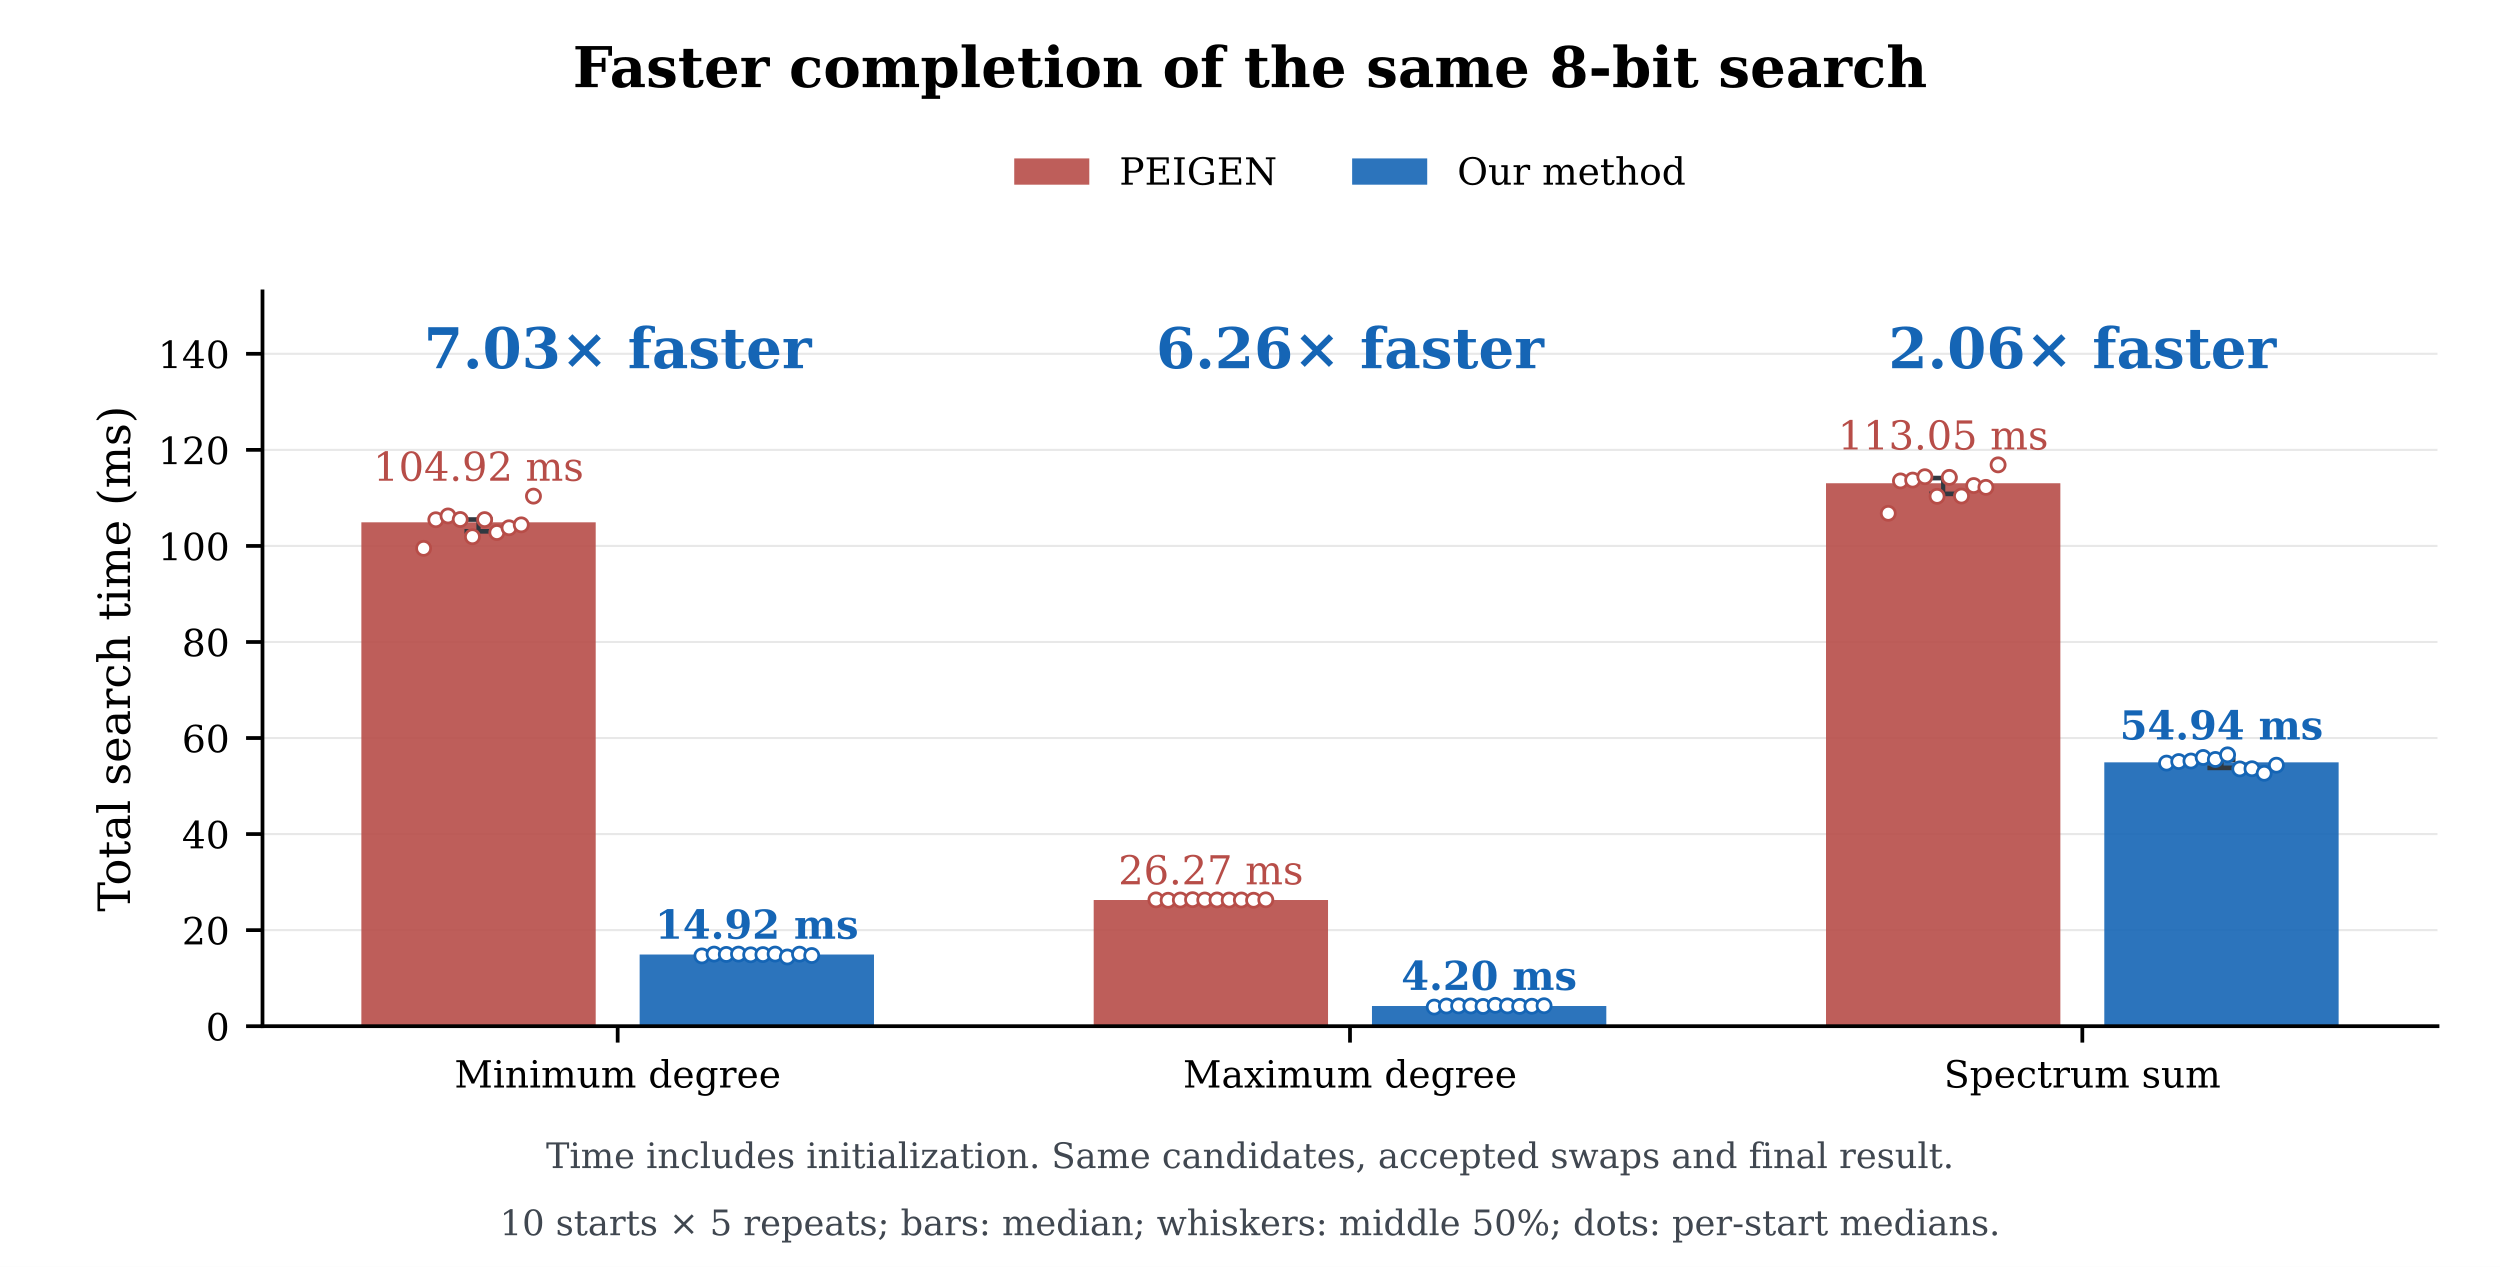
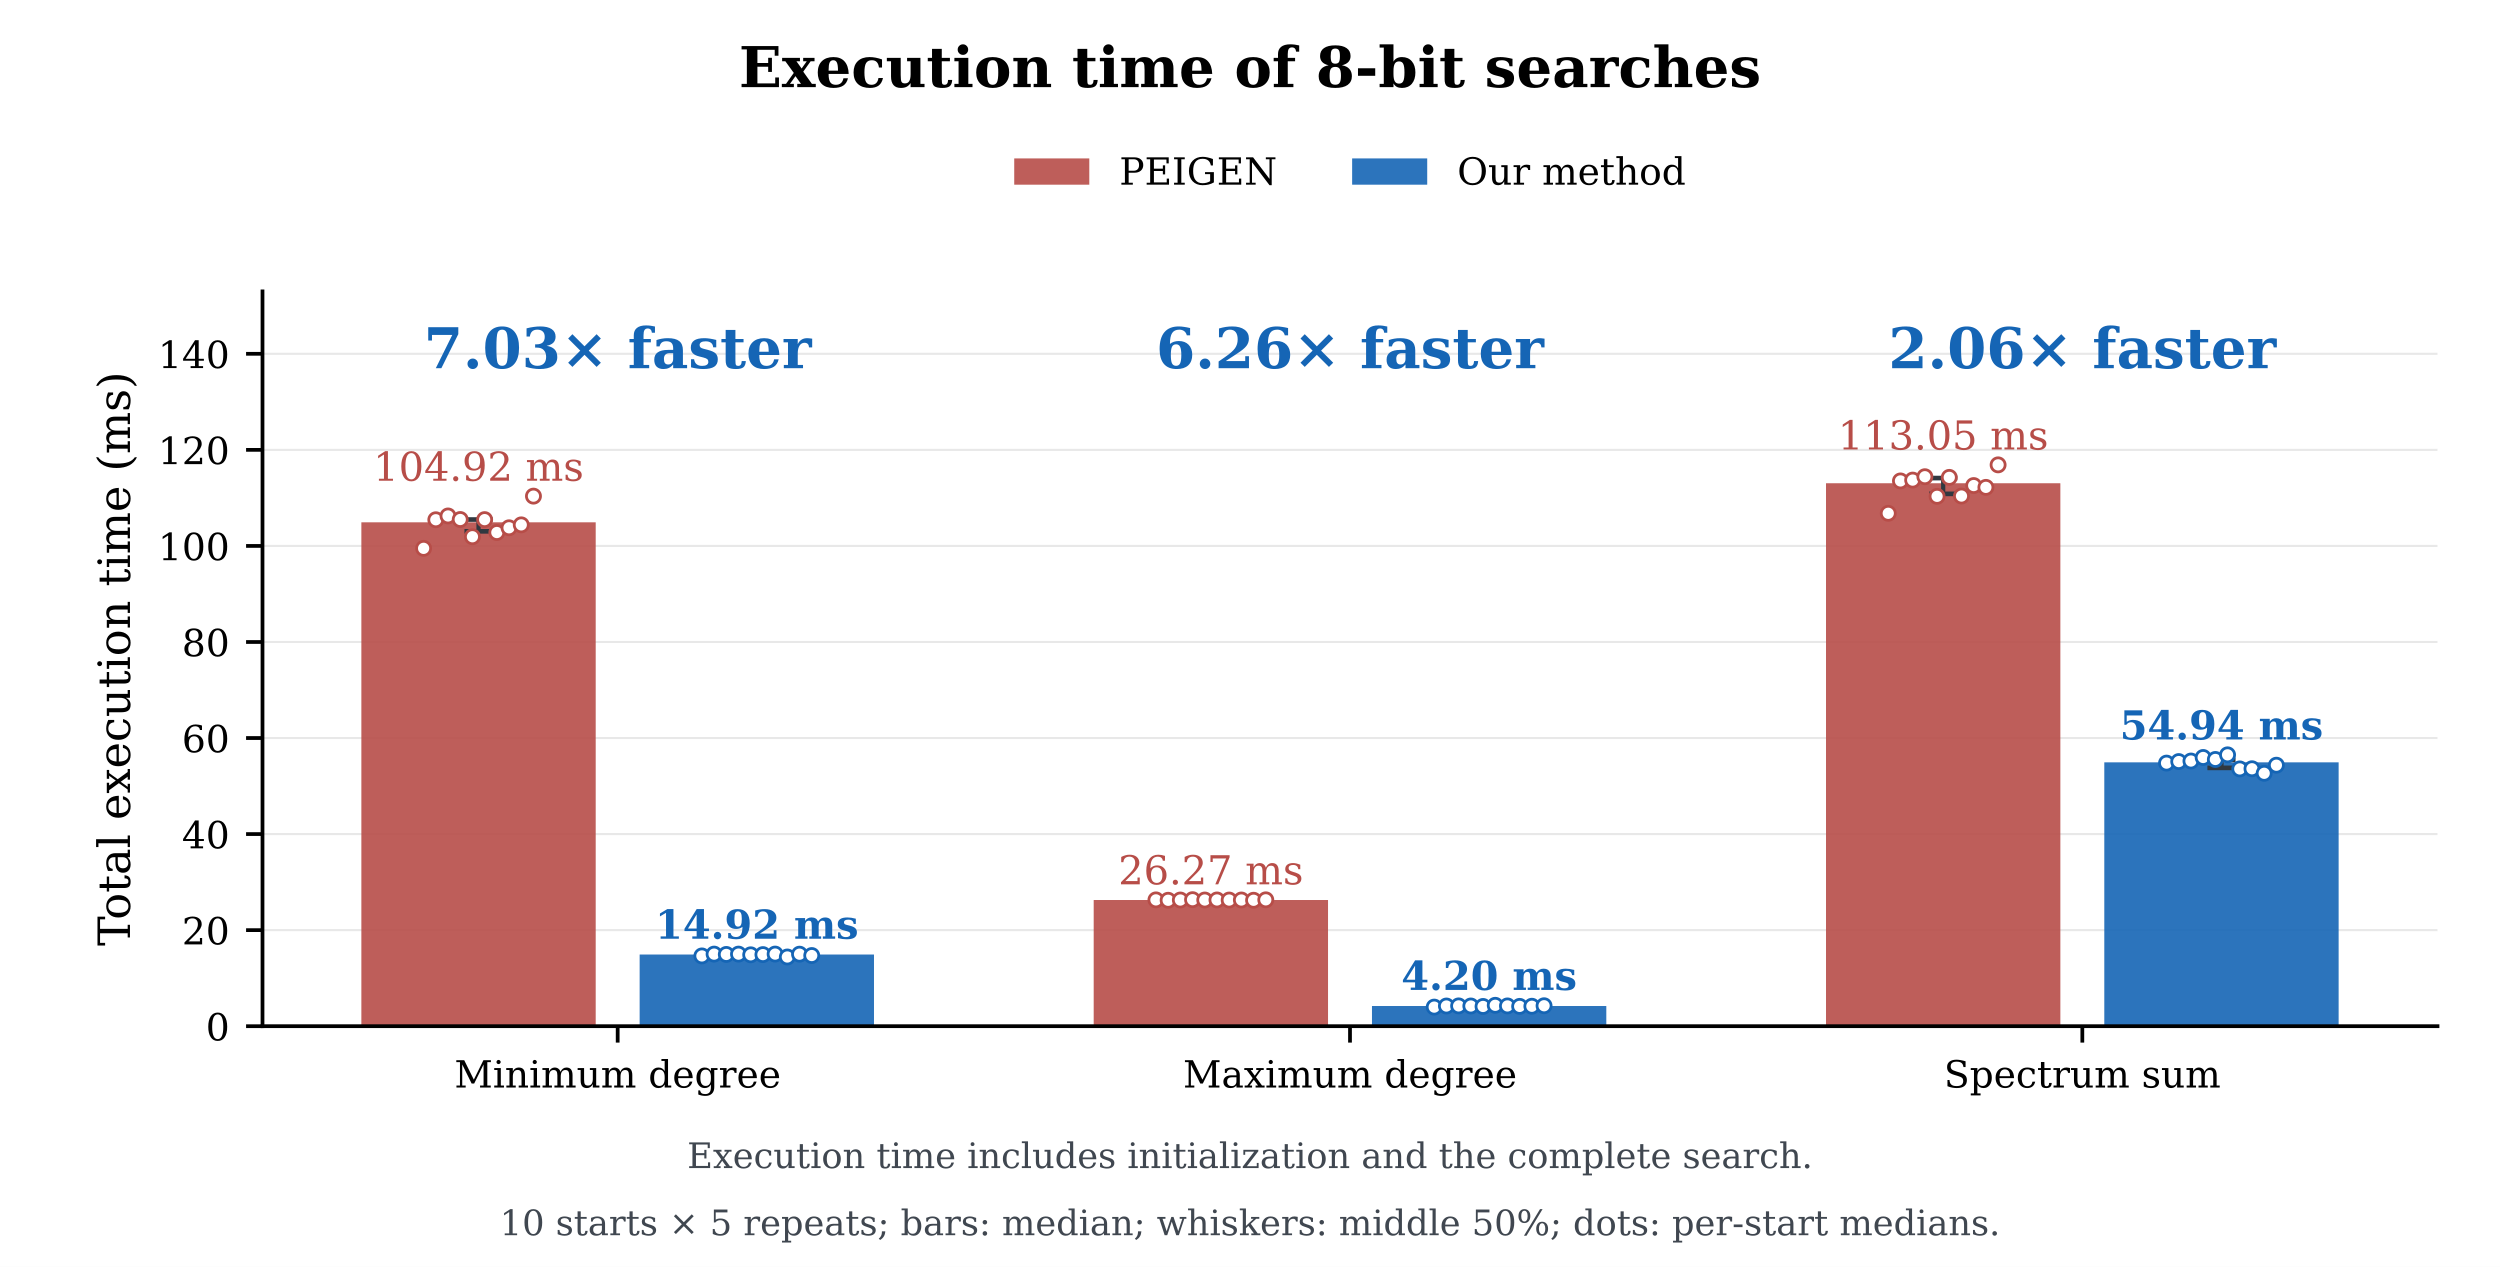
<svg xmlns="http://www.w3.org/2000/svg" xmlns:xlink="http://www.w3.org/1999/xlink" width="532.8pt" height="270pt" viewBox="0 0 532.8 270" version="1.1">
  <defs>
    <style type="text/css">*{stroke-linejoin: round; stroke-linecap: butt}</style>
  </defs>
  <g id="figure_1">
    <g id="patch_1">
      <path d="M 0 270  L 532.8 270  L 532.8 0  L 0 0  z " style="fill: #ffffff" />
    </g>
    <g id="axes_1">
      <g id="patch_2">
        <path d="M 55.944 218.7  L 519.48 218.7  L 519.48 62.1  L 55.944 62.1  z " style="fill: #ffffff" />
      </g>
      <g id="matplotlib.axis_1">
        <g id="xtick_1">
          <g id="line2d_1">
            <defs>
              <path id="me6ac24c395" d="M 0 0  L 0 3.5  " style="stroke: #000000; stroke-width: 0.8" />
            </defs>
            <g>
              <use xlink:href="#me6ac24c395" x="131.639" y="218.7" style="stroke: #000000; stroke-width: 0.8" />
            </g>
          </g>
          <g id="text_1">
            <text style="font-size: 8px; font-family: 'DejaVu Serif'; text-anchor: middle" x="131.639" y="231.779" transform="rotate(-0 131.6393 231.7788)">Minimum degree</text>
          </g>
        </g>
        <g id="xtick_2">
          <g id="line2d_2">
            <g>
              <use xlink:href="#me6ac24c395" x="287.712" y="218.7" style="stroke: #000000; stroke-width: 0.8" />
            </g>
          </g>
          <g id="text_2">
            <text style="font-size: 8px; font-family: 'DejaVu Serif'; text-anchor: middle" x="287.712" y="231.779" transform="rotate(-0 287.712 231.7788)">Maximum degree</text>
          </g>
        </g>
        <g id="xtick_3">
          <g id="line2d_3">
            <g>
              <use xlink:href="#me6ac24c395" x="443.785" y="218.7" style="stroke: #000000; stroke-width: 0.8" />
            </g>
          </g>
          <g id="text_3">
            <text style="font-size: 8px; font-family: 'DejaVu Serif'; text-anchor: middle" x="443.785" y="231.779" transform="rotate(-0 443.7847 231.7788)">Spectrum sum</text>
          </g>
        </g>
      </g>
      <g id="matplotlib.axis_2">
        <g id="ytick_1">
          <g id="line2d_4">
            <path d="M 55.944 218.7  L 519.48 218.7  " clip-path="url(#pdd8ad0d260)" style="fill: none; stroke: #b0b0b0; stroke-opacity: 0.3; stroke-width: 0.45; stroke-linecap: square" />
          </g>
          <g id="line2d_5">
            <defs>
              <path id="m0df696d80e" d="M 0 0  L -3.5 0  " style="stroke: #000000; stroke-width: 0.8" />
            </defs>
            <g>
              <use xlink:href="#m0df696d80e" x="55.944" y="218.7" style="stroke: #000000; stroke-width: 0.8" />
            </g>
          </g>
          <g id="text_4">
            <text style="font-size: 8px; font-family: 'DejaVu Serif'; text-anchor: end" x="48.944" y="221.739" transform="rotate(-0 48.944 221.7394)">0</text>
          </g>
        </g>
        <g id="ytick_2">
          <g id="line2d_6">
            <path d="M 55.944 198.229  L 519.48 198.229  " clip-path="url(#pdd8ad0d260)" style="fill: none; stroke: #b0b0b0; stroke-opacity: 0.3; stroke-width: 0.45; stroke-linecap: square" />
          </g>
          <g id="line2d_7">
            <g>
              <use xlink:href="#m0df696d80e" x="55.944" y="198.229" style="stroke: #000000; stroke-width: 0.8" />
            </g>
          </g>
          <g id="text_5">
            <text style="font-size: 8px; font-family: 'DejaVu Serif'; text-anchor: end" x="48.944" y="201.269" transform="rotate(-0 48.944 201.2688)">20</text>
          </g>
        </g>
        <g id="ytick_3">
          <g id="line2d_8">
            <path d="M 55.944 177.759  L 519.48 177.759  " clip-path="url(#pdd8ad0d260)" style="fill: none; stroke: #b0b0b0; stroke-opacity: 0.3; stroke-width: 0.45; stroke-linecap: square" />
          </g>
          <g id="line2d_9">
            <g>
              <use xlink:href="#m0df696d80e" x="55.944" y="177.759" style="stroke: #000000; stroke-width: 0.8" />
            </g>
          </g>
          <g id="text_6">
            <text style="font-size: 8px; font-family: 'DejaVu Serif'; text-anchor: end" x="48.944" y="180.798" transform="rotate(-0 48.944 180.7982)">40</text>
          </g>
        </g>
        <g id="ytick_4">
          <g id="line2d_10">
            <path d="M 55.944 157.288  L 519.48 157.288  " clip-path="url(#pdd8ad0d260)" style="fill: none; stroke: #b0b0b0; stroke-opacity: 0.3; stroke-width: 0.45; stroke-linecap: square" />
          </g>
          <g id="line2d_11">
            <g>
              <use xlink:href="#m0df696d80e" x="55.944" y="157.288" style="stroke: #000000; stroke-width: 0.8" />
            </g>
          </g>
          <g id="text_7">
            <text style="font-size: 8px; font-family: 'DejaVu Serif'; text-anchor: end" x="48.944" y="160.328" transform="rotate(-0 48.944 160.3276)">60</text>
          </g>
        </g>
        <g id="ytick_5">
          <g id="line2d_12">
            <path d="M 55.944 136.818  L 519.48 136.818  " clip-path="url(#pdd8ad0d260)" style="fill: none; stroke: #b0b0b0; stroke-opacity: 0.3; stroke-width: 0.45; stroke-linecap: square" />
          </g>
          <g id="line2d_13">
            <g>
              <use xlink:href="#m0df696d80e" x="55.944" y="136.818" style="stroke: #000000; stroke-width: 0.8" />
            </g>
          </g>
          <g id="text_8">
            <text style="font-size: 8px; font-family: 'DejaVu Serif'; text-anchor: end" x="48.944" y="139.857" transform="rotate(-0 48.944 139.857)">80</text>
          </g>
        </g>
        <g id="ytick_6">
          <g id="line2d_14">
            <path d="M 55.944 116.347  L 519.48 116.347  " clip-path="url(#pdd8ad0d260)" style="fill: none; stroke: #b0b0b0; stroke-opacity: 0.3; stroke-width: 0.45; stroke-linecap: square" />
          </g>
          <g id="line2d_15">
            <g>
              <use xlink:href="#m0df696d80e" x="55.944" y="116.347" style="stroke: #000000; stroke-width: 0.8" />
            </g>
          </g>
          <g id="text_9">
            <text style="font-size: 8px; font-family: 'DejaVu Serif'; text-anchor: end" x="48.944" y="119.386" transform="rotate(-0 48.944 119.3864)">100</text>
          </g>
        </g>
        <g id="ytick_7">
          <g id="line2d_16">
            <path d="M 55.944 95.876  L 519.48 95.876  " clip-path="url(#pdd8ad0d260)" style="fill: none; stroke: #b0b0b0; stroke-opacity: 0.3; stroke-width: 0.45; stroke-linecap: square" />
          </g>
          <g id="line2d_17">
            <g>
              <use xlink:href="#m0df696d80e" x="55.944" y="95.876" style="stroke: #000000; stroke-width: 0.8" />
            </g>
          </g>
          <g id="text_10">
            <text style="font-size: 8px; font-family: 'DejaVu Serif'; text-anchor: end" x="48.944" y="98.916" transform="rotate(-0 48.944 98.91585)">120</text>
          </g>
        </g>
        <g id="ytick_8">
          <g id="line2d_18">
            <path d="M 55.944 75.406  L 519.48 75.406  " clip-path="url(#pdd8ad0d260)" style="fill: none; stroke: #b0b0b0; stroke-opacity: 0.3; stroke-width: 0.45; stroke-linecap: square" />
          </g>
          <g id="line2d_19">
            <g>
              <use xlink:href="#m0df696d80e" x="55.944" y="75.406" style="stroke: #000000; stroke-width: 0.8" />
            </g>
          </g>
          <g id="text_11">
            <text style="font-size: 8px; font-family: 'DejaVu Serif'; text-anchor: end" x="48.944" y="78.445" transform="rotate(-0 48.944 78.44526)">140</text>
          </g>
        </g>
        <g id="text_12">
-           <text style="font-size: 9.5px; font-family: 'DejaVu Serif'; text-anchor: middle" x="27.698" y="140.4" transform="rotate(-90 27.6983 140.4)">Total search time (ms)</text>
+           <text style="font-size: 9.5px; font-family: 'DejaVu Serif'; text-anchor: middle" x="27.698" y="140.4" transform="rotate(-90 27.6983 140.4)">Total execution time (ms)</text>
        </g>
      </g>
      <g id="patch_3">
        <path d="M 77.014 218.7  L 126.957 218.7  L 126.957 111.315  L 77.014 111.315  z " clip-path="url(#pdd8ad0d260)" style="fill: #b74d48; opacity: 0.9" />
      </g>
      <g id="patch_4">
        <path d="M 136.321 218.7  L 186.265 218.7  L 186.265 203.428  L 136.321 203.428  z " clip-path="url(#pdd8ad0d260)" style="fill: #1565b5; opacity: 0.9" />
      </g>
      <g id="patch_5">
        <path d="M 233.087 218.7  L 283.03 218.7  L 283.03 191.81  L 233.087 191.81  z " clip-path="url(#pdd8ad0d260)" style="fill: #b74d48; opacity: 0.9" />
      </g>
      <g id="patch_6">
        <path d="M 292.394 218.7  L 342.337 218.7  L 342.337 214.4  L 292.394 214.4  z " clip-path="url(#pdd8ad0d260)" style="fill: #1565b5; opacity: 0.9" />
      </g>
      <g id="patch_7">
        <path d="M 389.159 218.7  L 439.103 218.7  L 439.103 102.989  L 389.159 102.989  z " clip-path="url(#pdd8ad0d260)" style="fill: #b74d48; opacity: 0.9" />
      </g>
      <g id="patch_8">
        <path d="M 448.467 218.7  L 498.41 218.7  L 498.41 162.47  L 448.467 162.47  z " clip-path="url(#pdd8ad0d260)" style="fill: #1565b5; opacity: 0.9" />
      </g>
      <g id="LineCollection_1">
        <path d="M 101.985 113.238  L 101.985 110.723  " clip-path="url(#pdd8ad0d260)" style="fill: none; stroke: #313840; stroke-width: 0.9" />
      </g>
      <g id="line2d_20">
        <defs>
          <path id="mb91afbdc33" d="M 3 0  L -3 -0  " style="stroke: #313840" />
        </defs>
        <g clip-path="url(#pdd8ad0d260)">
          <use xlink:href="#mb91afbdc33" x="101.985" y="113.238" style="fill: #313840; stroke: #313840" />
        </g>
      </g>
      <g id="line2d_21">
        <g clip-path="url(#pdd8ad0d260)">
          <use xlink:href="#mb91afbdc33" x="101.985" y="110.723" style="fill: #313840; stroke: #313840" />
        </g>
      </g>
      <g id="LineCollection_2">
        <path d="M 161.293 203.605  L 161.293 203.344  " clip-path="url(#pdd8ad0d260)" style="fill: none; stroke: #313840; stroke-width: 0.9" />
      </g>
      <g id="line2d_22">
        <g clip-path="url(#pdd8ad0d260)">
          <use xlink:href="#mb91afbdc33" x="161.293" y="203.605" style="fill: #313840; stroke: #313840" />
        </g>
      </g>
      <g id="line2d_23">
        <g clip-path="url(#pdd8ad0d260)">
          <use xlink:href="#mb91afbdc33" x="161.293" y="203.344" style="fill: #313840; stroke: #313840" />
        </g>
      </g>
      <g id="LineCollection_3">
        <path d="M 258.058 191.816  L 258.058 191.788  " clip-path="url(#pdd8ad0d260)" style="fill: none; stroke: #313840; stroke-width: 0.9" />
      </g>
      <g id="line2d_24">
        <g clip-path="url(#pdd8ad0d260)">
          <use xlink:href="#mb91afbdc33" x="258.058" y="191.816" style="fill: #313840; stroke: #313840" />
        </g>
      </g>
      <g id="line2d_25">
        <g clip-path="url(#pdd8ad0d260)">
          <use xlink:href="#mb91afbdc33" x="258.058" y="191.788" style="fill: #313840; stroke: #313840" />
        </g>
      </g>
      <g id="LineCollection_4">
        <path d="M 317.366 214.473  L 317.366 214.38  " clip-path="url(#pdd8ad0d260)" style="fill: none; stroke: #313840; stroke-width: 0.9" />
      </g>
      <g id="line2d_26">
        <g clip-path="url(#pdd8ad0d260)">
          <use xlink:href="#mb91afbdc33" x="317.366" y="214.473" style="fill: #313840; stroke: #313840" />
        </g>
      </g>
      <g id="line2d_27">
        <g clip-path="url(#pdd8ad0d260)">
          <use xlink:href="#mb91afbdc33" x="317.366" y="214.38" style="fill: #313840; stroke: #313840" />
        </g>
      </g>
      <g id="LineCollection_5">
        <path d="M 414.131 105.254  L 414.131 101.883  " clip-path="url(#pdd8ad0d260)" style="fill: none; stroke: #313840; stroke-width: 0.9" />
      </g>
      <g id="line2d_28">
        <g clip-path="url(#pdd8ad0d260)">
          <use xlink:href="#mb91afbdc33" x="414.131" y="105.254" style="fill: #313840; stroke: #313840" />
        </g>
      </g>
      <g id="line2d_29">
        <g clip-path="url(#pdd8ad0d260)">
          <use xlink:href="#mb91afbdc33" x="414.131" y="101.883" style="fill: #313840; stroke: #313840" />
        </g>
      </g>
      <g id="LineCollection_6">
        <path d="M 473.439 163.648  L 473.439 161.941  " clip-path="url(#pdd8ad0d260)" style="fill: none; stroke: #313840; stroke-width: 0.9" />
      </g>
      <g id="line2d_30">
        <g clip-path="url(#pdd8ad0d260)">
          <use xlink:href="#mb91afbdc33" x="473.439" y="163.648" style="fill: #313840; stroke: #313840" />
        </g>
      </g>
      <g id="line2d_31">
        <g clip-path="url(#pdd8ad0d260)">
          <use xlink:href="#mb91afbdc33" x="473.439" y="161.941" style="fill: #313840; stroke: #313840" />
        </g>
      </g>
      <g id="patch_9">
        <path d="M 55.944 218.7  L 55.944 62.1  " style="fill: none; stroke: #000000; stroke-width: 0.8; stroke-linejoin: miter; stroke-linecap: square" />
      </g>
      <g id="patch_10">
        <path d="M 55.944 218.7  L 519.48 218.7  " style="fill: none; stroke: #000000; stroke-width: 0.8; stroke-linejoin: miter; stroke-linecap: square" />
      </g>
      <g id="PathCollection_1">
        <defs>
          <path id="m10c798f41e" d="M 0 1.5  C 0.398 1.5 0.779 1.342 1.061 1.061  C 1.342 0.779 1.5 0.398 1.5 0  C 1.5 -0.398 1.342 -0.779 1.061 -1.061  C 0.779 -1.342 0.398 -1.5 0 -1.5  C -0.398 -1.5 -0.779 -1.342 -1.061 -1.061  C -1.342 -0.779 -1.5 -0.398 -1.5 0  C -1.5 0.398 -1.342 0.779 -1.061 1.061  C -0.779 1.342 -0.398 1.5 0 1.5  z " style="stroke: #b74d48; stroke-width: 0.6" />
        </defs>
        <g clip-path="url(#pdd8ad0d260)">
          <use xlink:href="#m10c798f41e" x="90.28" y="116.863" style="fill: #ffffff; stroke: #b74d48; stroke-width: 0.6" />
          <use xlink:href="#m10c798f41e" x="92.881" y="110.772" style="fill: #ffffff; stroke: #b74d48; stroke-width: 0.6" />
          <use xlink:href="#m10c798f41e" x="95.482" y="109.962" style="fill: #ffffff; stroke: #b74d48; stroke-width: 0.6" />
          <use xlink:href="#m10c798f41e" x="98.084" y="110.717" style="fill: #ffffff; stroke: #b74d48; stroke-width: 0.6" />
          <use xlink:href="#m10c798f41e" x="100.685" y="114.39" style="fill: #ffffff; stroke: #b74d48; stroke-width: 0.6" />
          <use xlink:href="#m10c798f41e" x="103.286" y="110.742" style="fill: #ffffff; stroke: #b74d48; stroke-width: 0.6" />
          <use xlink:href="#m10c798f41e" x="105.887" y="113.49" style="fill: #ffffff; stroke: #b74d48; stroke-width: 0.6" />
          <use xlink:href="#m10c798f41e" x="108.488" y="112.482" style="fill: #ffffff; stroke: #b74d48; stroke-width: 0.6" />
          <use xlink:href="#m10c798f41e" x="111.09" y="111.859" style="fill: #ffffff; stroke: #b74d48; stroke-width: 0.6" />
          <use xlink:href="#m10c798f41e" x="113.691" y="105.735" style="fill: #ffffff; stroke: #b74d48; stroke-width: 0.6" />
        </g>
      </g>
      <g id="text_13">
        <text style="font-size: 8.5px; font-family: 'DejaVu Serif'; text-anchor: middle; fill: #b74d48" x="101.985" y="102.46" transform="rotate(-0 101.9855 102.4602)">104.92 ms</text>
      </g>
      <g id="PathCollection_2">
        <defs>
          <path id="m52be51d7c7" d="M 0 1.5  C 0.398 1.5 0.779 1.342 1.061 1.061  C 1.342 0.779 1.5 0.398 1.5 0  C 1.5 -0.398 1.342 -0.779 1.061 -1.061  C 0.779 -1.342 0.398 -1.5 0 -1.5  C -0.398 -1.5 -0.779 -1.342 -1.061 -1.061  C -1.342 -0.779 -1.5 -0.398 -1.5 0  C -1.5 0.398 -1.342 0.779 -1.061 1.061  C -0.779 1.342 -0.398 1.5 0 1.5  z " style="stroke: #1565b5; stroke-width: 0.6" />
        </defs>
        <g clip-path="url(#pdd8ad0d260)">
          <use xlink:href="#m52be51d7c7" x="149.588" y="203.729" style="fill: #ffffff; stroke: #1565b5; stroke-width: 0.6" />
          <use xlink:href="#m52be51d7c7" x="152.189" y="203.341" style="fill: #ffffff; stroke: #1565b5; stroke-width: 0.6" />
          <use xlink:href="#m52be51d7c7" x="154.79" y="203.411" style="fill: #ffffff; stroke: #1565b5; stroke-width: 0.6" />
          <use xlink:href="#m52be51d7c7" x="157.391" y="203.341" style="fill: #ffffff; stroke: #1565b5; stroke-width: 0.6" />
          <use xlink:href="#m52be51d7c7" x="159.992" y="203.49" style="fill: #ffffff; stroke: #1565b5; stroke-width: 0.6" />
          <use xlink:href="#m52be51d7c7" x="162.594" y="203.445" style="fill: #ffffff; stroke: #1565b5; stroke-width: 0.6" />
          <use xlink:href="#m52be51d7c7" x="165.195" y="203.333" style="fill: #ffffff; stroke: #1565b5; stroke-width: 0.6" />
          <use xlink:href="#m52be51d7c7" x="167.796" y="203.954" style="fill: #ffffff; stroke: #1565b5; stroke-width: 0.6" />
          <use xlink:href="#m52be51d7c7" x="170.397" y="203.355" style="fill: #ffffff; stroke: #1565b5; stroke-width: 0.6" />
          <use xlink:href="#m52be51d7c7" x="172.999" y="203.644" style="fill: #ffffff; stroke: #1565b5; stroke-width: 0.6" />
        </g>
      </g>
      <g id="text_14">
        <text style="font-weight: 700; font-size: 8.5px; font-family: 'DejaVu Serif'; text-anchor: middle; fill: #1565b5" x="161.293" y="200.058" transform="rotate(-0 161.2931 200.0582)">14.92 ms</text>
      </g>
      <g id="text_15">
        <text style="font-weight: 700; font-size: 12px; font-family: 'DejaVu Serif'; text-anchor: middle; fill: #1565b5" x="131.639" y="78.476" transform="rotate(-0 131.6393 78.47647)">7.03× faster</text>
      </g>
      <g id="PathCollection_3">
        <g clip-path="url(#pdd8ad0d260)">
          <use xlink:href="#m10c798f41e" x="246.353" y="191.784" style="fill: #ffffff; stroke: #b74d48; stroke-width: 0.6" />
          <use xlink:href="#m10c798f41e" x="248.954" y="191.865" style="fill: #ffffff; stroke: #b74d48; stroke-width: 0.6" />
          <use xlink:href="#m10c798f41e" x="251.555" y="191.812" style="fill: #ffffff; stroke: #b74d48; stroke-width: 0.6" />
          <use xlink:href="#m10c798f41e" x="254.156" y="191.74" style="fill: #ffffff; stroke: #b74d48; stroke-width: 0.6" />
          <use xlink:href="#m10c798f41e" x="256.758" y="191.811" style="fill: #ffffff; stroke: #b74d48; stroke-width: 0.6" />
          <use xlink:href="#m10c798f41e" x="259.359" y="191.8" style="fill: #ffffff; stroke: #b74d48; stroke-width: 0.6" />
          <use xlink:href="#m10c798f41e" x="261.96" y="191.818" style="fill: #ffffff; stroke: #b74d48; stroke-width: 0.6" />
          <use xlink:href="#m10c798f41e" x="264.561" y="191.809" style="fill: #ffffff; stroke: #b74d48; stroke-width: 0.6" />
          <use xlink:href="#m10c798f41e" x="267.162" y="191.863" style="fill: #ffffff; stroke: #b74d48; stroke-width: 0.6" />
          <use xlink:href="#m10c798f41e" x="269.764" y="191.772" style="fill: #ffffff; stroke: #b74d48; stroke-width: 0.6" />
        </g>
      </g>
      <g id="text_16">
        <text style="font-size: 8.5px; font-family: 'DejaVu Serif'; text-anchor: middle; fill: #b74d48" x="258.058" y="188.465" transform="rotate(-0 258.0582 188.4646)">26.27 ms</text>
      </g>
      <g id="PathCollection_4">
        <g clip-path="url(#pdd8ad0d260)">
          <use xlink:href="#m52be51d7c7" x="305.66" y="214.634" style="fill: #ffffff; stroke: #1565b5; stroke-width: 0.6" />
          <use xlink:href="#m52be51d7c7" x="308.262" y="214.402" style="fill: #ffffff; stroke: #1565b5; stroke-width: 0.6" />
          <use xlink:href="#m52be51d7c7" x="310.863" y="214.378" style="fill: #ffffff; stroke: #1565b5; stroke-width: 0.6" />
          <use xlink:href="#m52be51d7c7" x="313.464" y="214.398" style="fill: #ffffff; stroke: #1565b5; stroke-width: 0.6" />
          <use xlink:href="#m52be51d7c7" x="316.065" y="214.497" style="fill: #ffffff; stroke: #1565b5; stroke-width: 0.6" />
          <use xlink:href="#m52be51d7c7" x="318.666" y="214.251" style="fill: #ffffff; stroke: #1565b5; stroke-width: 0.6" />
          <use xlink:href="#m52be51d7c7" x="321.268" y="214.384" style="fill: #ffffff; stroke: #1565b5; stroke-width: 0.6" />
          <use xlink:href="#m52be51d7c7" x="323.869" y="214.48" style="fill: #ffffff; stroke: #1565b5; stroke-width: 0.6" />
          <use xlink:href="#m52be51d7c7" x="326.47" y="214.452" style="fill: #ffffff; stroke: #1565b5; stroke-width: 0.6" />
          <use xlink:href="#m52be51d7c7" x="329.071" y="214.346" style="fill: #ffffff; stroke: #1565b5; stroke-width: 0.6" />
        </g>
      </g>
      <g id="text_17">
        <text style="font-weight: 700; font-size: 8.5px; font-family: 'DejaVu Serif'; text-anchor: middle; fill: #1565b5" x="317.366" y="210.976" transform="rotate(-0 317.3658 210.9757)">4.20 ms</text>
      </g>
      <g id="text_18">
        <text style="font-weight: 700; font-size: 12px; font-family: 'DejaVu Serif'; text-anchor: middle; fill: #1565b5" x="287.712" y="78.476" transform="rotate(-0 287.712 78.47647)">6.26× faster</text>
      </g>
      <g id="PathCollection_5">
        <g clip-path="url(#pdd8ad0d260)">
          <use xlink:href="#m10c798f41e" x="402.425" y="109.395" style="fill: #ffffff; stroke: #b74d48; stroke-width: 0.6" />
          <use xlink:href="#m10c798f41e" x="405.027" y="102.497" style="fill: #ffffff; stroke: #b74d48; stroke-width: 0.6" />
          <use xlink:href="#m10c798f41e" x="407.628" y="102.318" style="fill: #ffffff; stroke: #b74d48; stroke-width: 0.6" />
          <use xlink:href="#m10c798f41e" x="410.229" y="101.599" style="fill: #ffffff; stroke: #b74d48; stroke-width: 0.6" />
          <use xlink:href="#m10c798f41e" x="412.83" y="105.779" style="fill: #ffffff; stroke: #b74d48; stroke-width: 0.6" />
          <use xlink:href="#m10c798f41e" x="415.432" y="101.738" style="fill: #ffffff; stroke: #b74d48; stroke-width: 0.6" />
          <use xlink:href="#m10c798f41e" x="418.033" y="105.716" style="fill: #ffffff; stroke: #b74d48; stroke-width: 0.6" />
          <use xlink:href="#m10c798f41e" x="420.634" y="103.481" style="fill: #ffffff; stroke: #b74d48; stroke-width: 0.6" />
          <use xlink:href="#m10c798f41e" x="423.235" y="103.867" style="fill: #ffffff; stroke: #b74d48; stroke-width: 0.6" />
          <use xlink:href="#m10c798f41e" x="425.836" y="99.07" style="fill: #ffffff; stroke: #b74d48; stroke-width: 0.6" />
        </g>
      </g>
      <g id="text_19">
        <text style="font-size: 8.5px; font-family: 'DejaVu Serif'; text-anchor: middle; fill: #b74d48" x="414.131" y="95.795" transform="rotate(-0 414.1309 95.79459)">113.05 ms</text>
      </g>
      <g id="PathCollection_6">
        <g clip-path="url(#pdd8ad0d260)">
          <use xlink:href="#m52be51d7c7" x="461.733" y="162.634" style="fill: #ffffff; stroke: #1565b5; stroke-width: 0.6" />
          <use xlink:href="#m52be51d7c7" x="464.334" y="162.306" style="fill: #ffffff; stroke: #1565b5; stroke-width: 0.6" />
          <use xlink:href="#m52be51d7c7" x="466.936" y="162.191" style="fill: #ffffff; stroke: #1565b5; stroke-width: 0.6" />
          <use xlink:href="#m52be51d7c7" x="469.537" y="161.434" style="fill: #ffffff; stroke: #1565b5; stroke-width: 0.6" />
          <use xlink:href="#m52be51d7c7" x="472.138" y="161.857" style="fill: #ffffff; stroke: #1565b5; stroke-width: 0.6" />
          <use xlink:href="#m52be51d7c7" x="474.739" y="160.871" style="fill: #ffffff; stroke: #1565b5; stroke-width: 0.6" />
          <use xlink:href="#m52be51d7c7" x="477.34" y="163.872" style="fill: #ffffff; stroke: #1565b5; stroke-width: 0.6" />
          <use xlink:href="#m52be51d7c7" x="479.942" y="163.837" style="fill: #ffffff; stroke: #1565b5; stroke-width: 0.6" />
          <use xlink:href="#m52be51d7c7" x="482.543" y="164.804" style="fill: #ffffff; stroke: #1565b5; stroke-width: 0.6" />
          <use xlink:href="#m52be51d7c7" x="485.144" y="163.082" style="fill: #ffffff; stroke: #1565b5; stroke-width: 0.6" />
        </g>
      </g>
      <g id="text_20">
        <text style="font-weight: 700; font-size: 8.5px; font-family: 'DejaVu Serif'; text-anchor: middle; fill: #1565b5" x="473.439" y="157.596" transform="rotate(-0 473.4385 157.5956)">54.94 ms</text>
      </g>
      <g id="text_21">
        <text style="font-weight: 700; font-size: 12px; font-family: 'DejaVu Serif'; text-anchor: middle; fill: #1565b5" x="443.785" y="78.476" transform="rotate(-0 443.7847 78.47647)">2.06× faster</text>
      </g>
      <g id="legend_1">
        <g id="patch_11">
          <path d="M 216.153 39.361  L 232.153 39.361  L 232.153 33.761  L 216.153 33.761  z " style="fill: #b74d48; opacity: 0.9" />
        </g>
        <g id="text_22">
          <text style="font-size: 8px; font-family: 'DejaVu Serif'; text-anchor: start" x="238.553" y="39.361" transform="rotate(-0 238.5532 39.36075)">PEIGEN</text>
        </g>
        <g id="patch_12">
          <path d="M 288.167 39.361  L 304.167 39.361  L 304.167 33.761  L 288.167 33.761  z " style="fill: #1565b5; opacity: 0.9" />
        </g>
        <g id="text_23">
          <text style="font-size: 8px; font-family: 'DejaVu Serif'; text-anchor: start" x="310.567" y="39.361" transform="rotate(-0 310.567 39.36075)">Our method</text>
        </g>
      </g>
    </g>
    <g id="text_24">
-       <text style="font-weight: 700; font-size: 12px; font-family: 'DejaVu Serif'; text-anchor: middle" x="266.4" y="18.568" transform="rotate(-0 266.4 18.56812)">Faster completion of the same 8-bit search</text>
+       <text style="font-weight: 700; font-size: 12px; font-family: 'DejaVu Serif'; text-anchor: middle" x="266.4" y="18.568" transform="rotate(-0 266.4 18.56812)">Execution time of 8-bit searches</text>
    </g>
    <g id="text_25">
-       <text style="font-size: 7.5px; font-family: 'DejaVu Serif'; text-anchor: middle; fill: #404750" x="266.4" y="248.94" transform="rotate(-0 266.4 248.94)">Time includes initialization. Same candidates, accepted swaps and final result.</text>
+       <text style="font-size: 7.5px; font-family: 'DejaVu Serif'; text-anchor: middle; fill: #404750" x="266.4" y="248.94" transform="rotate(-0 266.4 248.94)">Execution time includes initialization and the complete search.</text>
    </g>
    <g id="text_26">
      <text style="font-size: 7.5px; font-family: 'DejaVu Serif'; text-anchor: middle; fill: #404750" x="266.4" y="263.25" transform="rotate(-0 266.4 263.25)">10 starts × 5 repeats; bars: median; whiskers: middle 50%; dots: per-start medians.</text>
    </g>
  </g>
  <defs>
    <clipPath id="pdd8ad0d260">
      <rect x="55.944" y="62.1" width="463.536" height="156.6" />
    </clipPath>
  </defs>
</svg>
